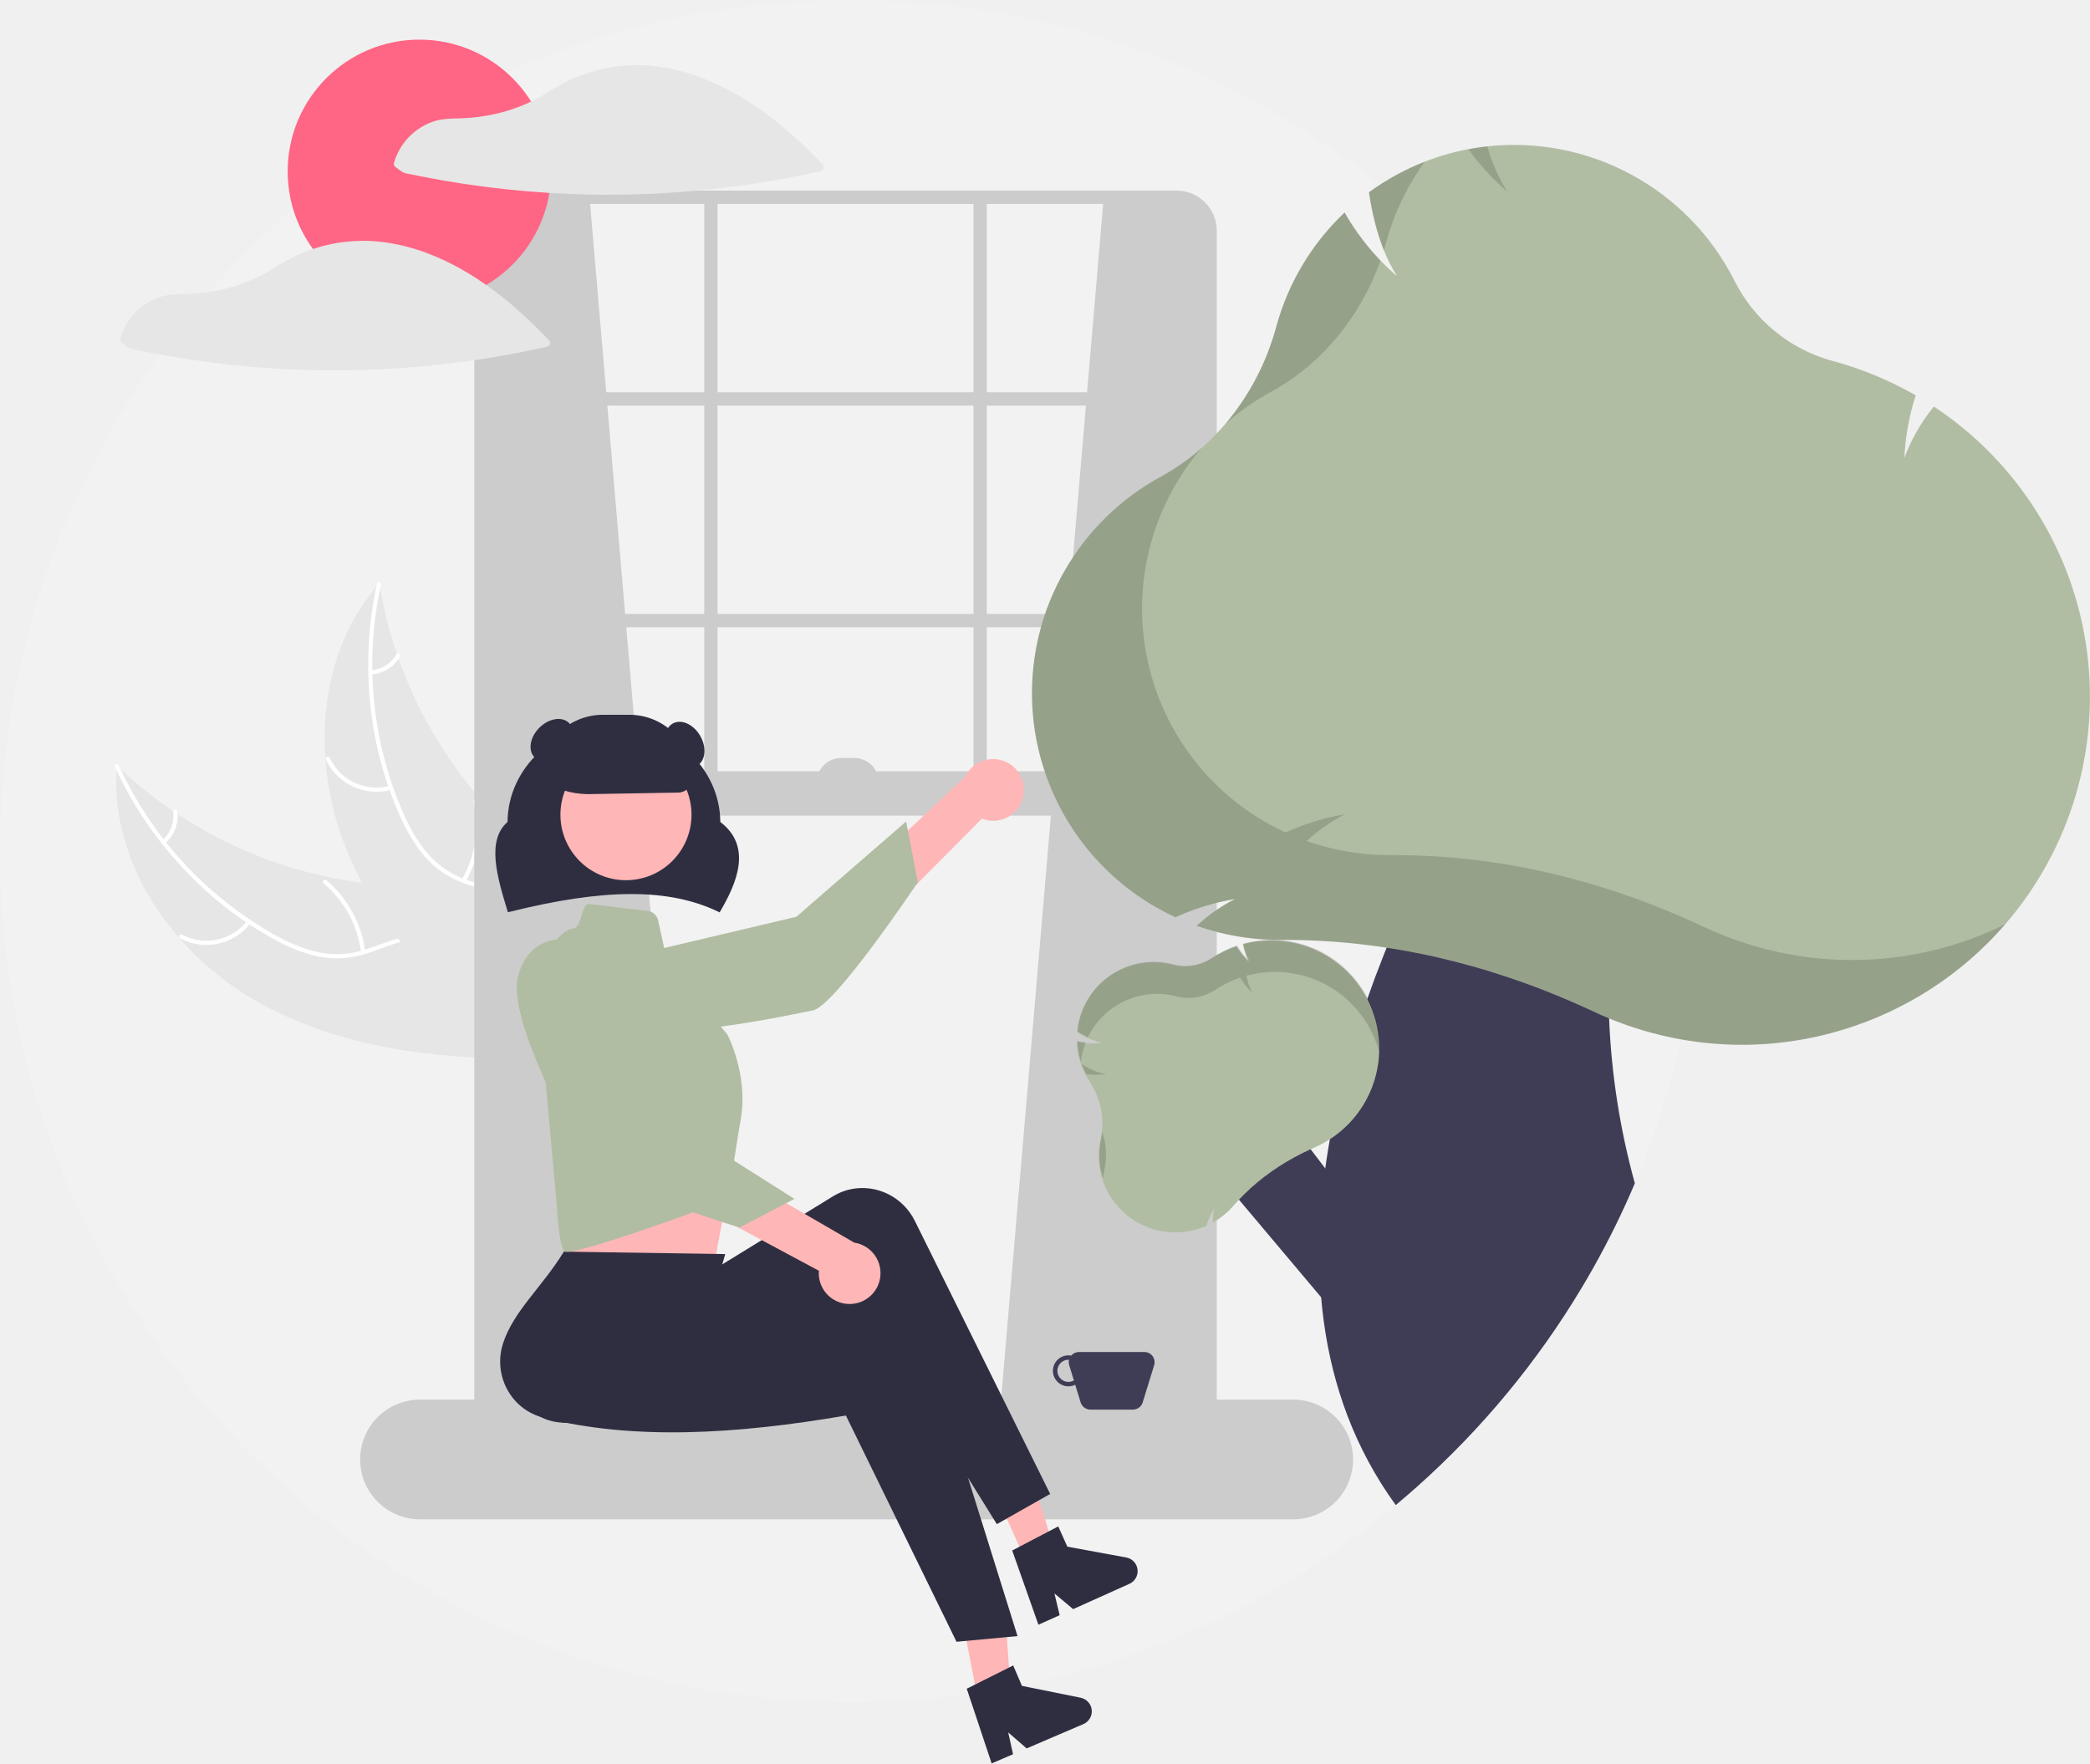
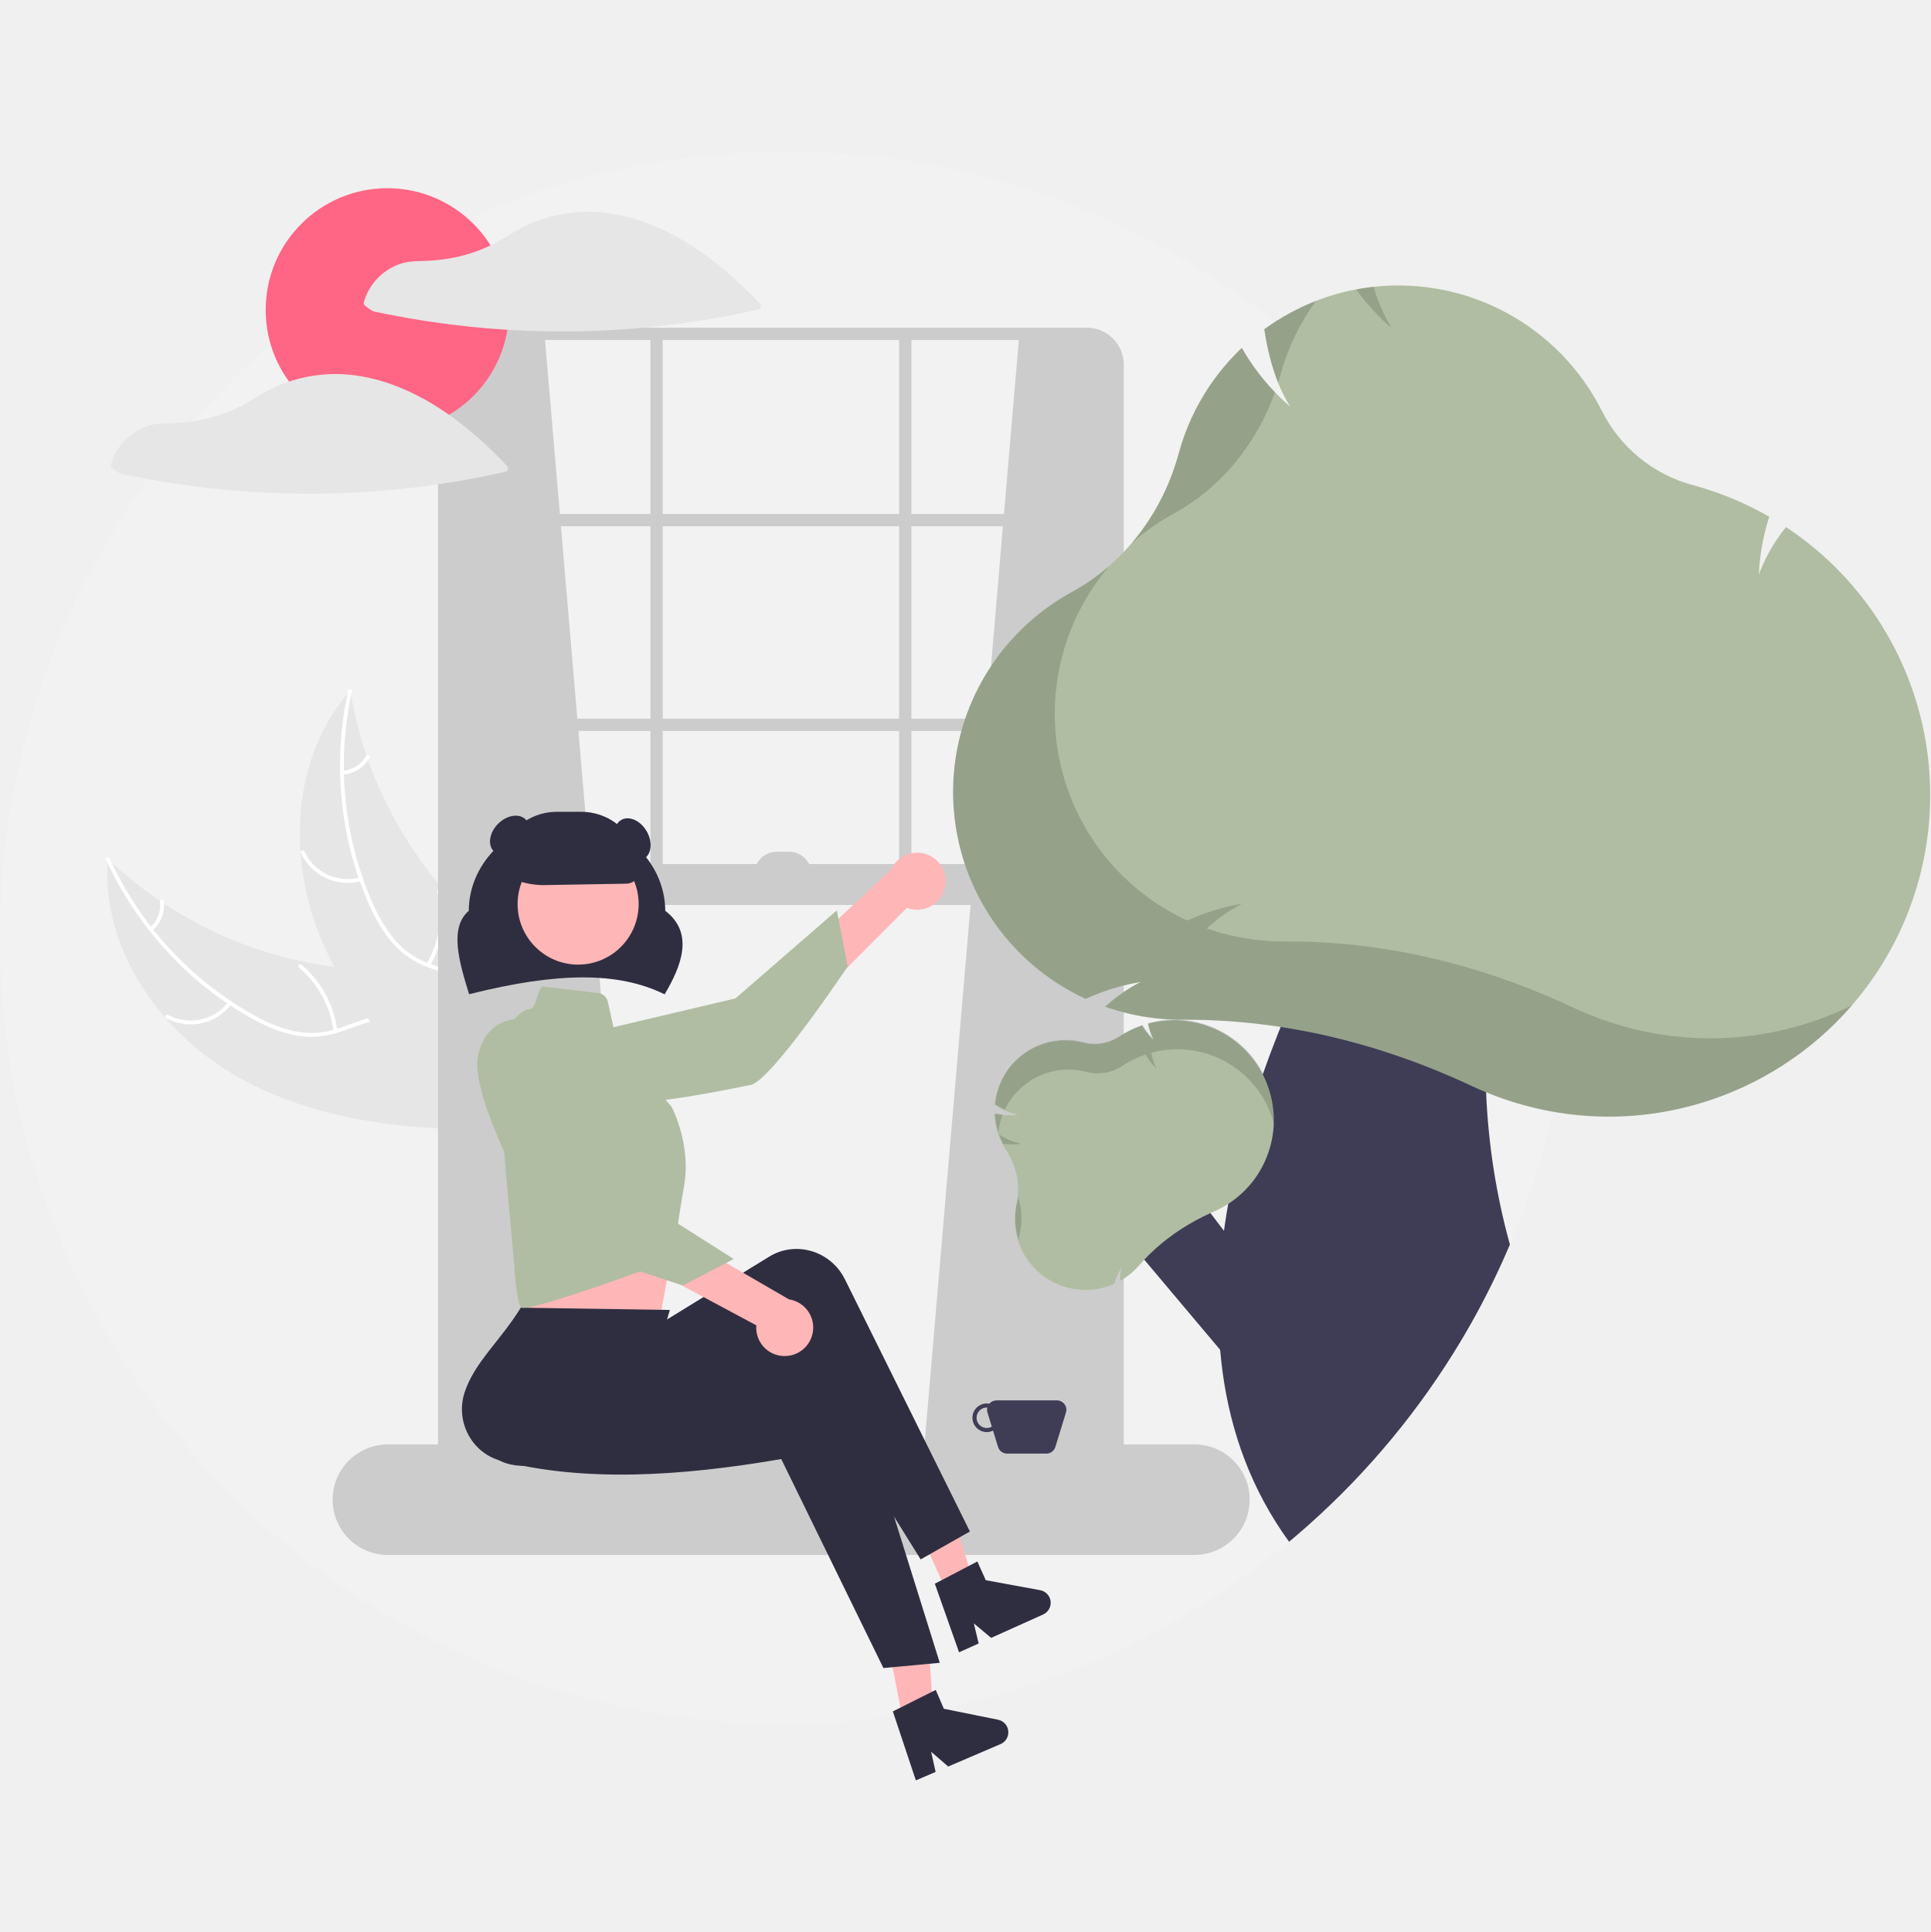
- <svg xmlns="http://www.w3.org/2000/svg" data-name="Layer 1" width="943.001" height="795.629" viewBox="0 0 943.001 795.629">
+ <svg xmlns="http://www.w3.org/2000/svg" data-name="Layer 1" width="800.001" height="800.629" viewBox="0 0 943.001 795.629">
  <path d="M896.499,436.185q0,16.77-1.41,33.2-1.11,12.825-3.03,25.42-2.04,13.335-5,26.35v.01q-1.935,8.565-4.25,16.99a378.355,378.355,0,0,1-16.67,47.92q-2.16,5.085-4.46,10.1a378.585,378.585,0,0,1-19.46,36.94,385.534,385.534,0,0,1-74.35,89.85q-4.74,4.215-9.61,8.29a382.421,382.421,0,0,1-245.76,88.93c-212.08,0-384-171.92-384-384,0-212.08,171.92-384,384-384a382.306,382.306,0,0,1,238.77,83.25q4.77,3.78,9.42,7.73a386.731,386.731,0,0,1,42.23,41.8h.01A382.505,382.505,0,0,1,896.499,436.185Z" transform="translate(-128.4995 -52.18526)" fill="#f2f2f2" />
  <path d="M241.856,502.516c-36.581-21.772-64.19-62.461-60.606-104.878a196.133,196.133,0,0,0,123.333,54.055c17.822,1.053,37.754.369,50.874,12.478,8.163,7.534,11.963,18.878,12.586,29.969.623,11.091-1.599,22.124-3.809,33.011l.761,2.667C322.426,529.978,278.436,524.288,241.856,502.516Z" transform="translate(-128.4995 -52.18526)" fill="#e6e6e6" />
  <path d="M182.142,397.593a167.641,167.641,0,0,0,69.678,76.049c6.587,3.687,13.59,6.854,21.032,8.323a41.405,41.405,0,0,0,21.723-1.721c6.534-2.204,12.963-5.214,19.919-5.791,7.332-.608,14.12,2.221,19.453,7.175,6.525,6.062,10.483,14.107,14.08,22.109,3.994,8.885,8.001,18.176,15.659,24.565.928.774-.328,2.168-1.254,1.396-13.322-11.116-15.497-29.732-26.146-42.824-4.969-6.109-11.809-10.757-19.935-10.635-7.106.107-13.738,3.206-20.334,5.495-6.927,2.403-13.865,3.532-21.178,2.474-7.48-1.081-14.622-3.981-21.274-7.484a162.642,162.642,0,0,1-40.498-30.723A170.614,170.614,0,0,1,180.355,398.165c-.501-1.095,1.29-1.66,1.787-.572Z" transform="translate(-128.4995 -52.18526)" fill="#fff" />
  <path d="M241.624,468.62a25.152,25.152,0,0,1-31.817,6.956c-1.064-.571-.227-2.25.838-1.679a23.29,23.29,0,0,0,29.583-6.531c.727-.964,2.119.296,1.396,1.254Z" transform="translate(-128.4995 -52.18526)" fill="#fff" />
  <path d="M291.41,481.797a48.478,48.478,0,0,0-16.879-31.036c-.925-.777.33-2.172,1.254-1.396A50.424,50.424,0,0,1,293.284,481.697c.148,1.201-1.727,1.294-1.874.1Z" transform="translate(-128.4995 -52.18526)" fill="#fff" />
  <path d="M201.841,431.157a14.237,14.237,0,0,0,4.79-12.632c-.163-1.198,1.712-1.29,1.874-.1a15.954,15.954,0,0,1-5.268,13.986.97.97,0,0,1-1.325.071.943.943,0,0,1-.071-1.325Z" transform="translate(-128.4995 -52.18526)" fill="#fff" />
  <path d="M299.659,315.46c.123.745.246,1.491.383,2.243a187.493,187.493,0,0,0,7.517,29.471c.243.747.501,1.499.765,2.238a197.66,197.66,0,0,0,36.584,62.908,191.952,191.952,0,0,0,20.694,20.552c10.233,8.722,22.022,17.365,28.582,28.626a32.93,32.93,0,0,1,1.871,3.621L368.189,528.683c-.136.113-.258.232-.394.346l-.997,2.589c-.405-.299-.818-.618-1.223-.917-.236-.172-.465-.359-.701-.532-.155-.119-.31-.24-.457-.339-.052-.04-.103-.08-.141-.113-.147-.099-.273-.206-.405-.299q-3.474-2.664-6.923-5.386c-.015-.006-.015-.006-.023-.027-17.484-13.872-33.964-29.326-47.574-46.789-.409-.526-.833-1.057-1.23-1.611a183.167,183.167,0,0,1-16.25-25.087,161.928,161.928,0,0,1-6.968-14.829,134.653,134.653,0,0,1-9.588-40.995c-2.043-28.075,4.916-56.49,22.949-77.632C298.727,316.522,299.182,315.995,299.659,315.46Z" transform="translate(-128.4995 -52.18526)" fill="#e6e6e6" />
  <path d="M300.403,315.957a167.641,167.641,0,0,0,9.848,102.672c3.04,6.91,6.724,13.655,11.782,19.308a41.405,41.405,0,0,0,18.381,11.705c6.544,2.175,13.489,3.641,19.391,7.369,6.22,3.929,9.937,10.274,11.212,17.441,1.56,8.769-.123,17.575-2.069,26.13-2.16,9.498-4.555,19.33-2.287,29.042.275,1.177-1.567,1.534-1.841.359-3.945-16.896,5.527-33.07,4.907-49.934-.29-7.869-2.953-15.699-9.515-20.494-5.738-4.193-12.899-5.711-19.544-7.856-6.977-2.252-13.197-5.528-18.399-10.775-5.322-5.367-9.278-11.982-12.481-18.784a162.642,162.642,0,0,1-13.838-48.913,170.614,170.614,0,0,1,2.683-57.888c.26-1.176,2.029-.549,1.771.619Z" transform="translate(-128.4995 -52.18526)" fill="#fff" />
  <path d="M305.132,408.481A25.152,25.152,0,0,1,275.54,394.879c-.506-1.096,1.174-1.933,1.68-.836a23.29,23.29,0,0,0,27.553,12.596c1.161-.331,1.513,1.512.359,1.841Z" transform="translate(-128.4995 -52.18526)" fill="#fff" />
  <path d="M336.95,448.976a48.477,48.477,0,0,0,5.209-34.943c-.271-1.178,1.571-1.535,1.841-.359a50.424,50.424,0,0,1-5.494,36.35c-.605,1.047-2.158-.006-1.556-1.048Z" transform="translate(-128.4995 -52.18526)" fill="#fff" />
  <path d="M295.923,354.616a14.237,14.237,0,0,0,11.429-7.202c.591-1.055,2.144 0,1.556,1.048a15.954,15.954,0,0,1-12.626,7.995.97.97,0,0,1-1.1-.741.943.943,0,0,1,.741-1.1Z" transform="translate(-128.4995 -52.18526)" fill="#fff" />
  <path d="M394.499,141.185l47,550.192-94,7.068V148.185C358.7,140.774,374.779,139.614,394.499,141.185Z" transform="translate(-128.4995 -52.18526)" fill="#ccc" />
  <path d="M626.499,141.185l-47,550.192,94,7.068V148.185C662.298,140.774,646.22,139.614,626.499,141.185Z" transform="translate(-128.4995 -52.18526)" fill="#ccc" />
  <path d="M659.425,721.185H360.574a18.095,18.095,0,0,1-18.075-18.075V156.26a18.095,18.095,0,0,1,18.075-18.075H659.425A18.095,18.095,0,0,1,677.499,156.26v546.85A18.095,18.095,0,0,1,659.425,721.185Zm-298.851-577A12.088,12.088,0,0,0,348.499,156.26v546.85a12.089,12.089,0,0,0,12.075,12.075H659.425a12.089,12.089,0,0,0,12.075-12.075V156.26a12.088,12.088,0,0,0-12.075-12.075Z" transform="translate(-128.4995 -52.18526)" fill="#ccc" />
  <rect x="217" y="177" width="329" height="6" fill="#ccc" />
  <rect x="217" y="277" width="329" height="6" fill="#ccc" />
  <rect x="317.764" y="89" width="6" height="273" fill="#ccc" />
  <rect x="439.236" y="89" width="6" height="273" fill="#ccc" />
  <path d="M711.999,737.685h-394a27,27,0,0,1,0-54h394a27,27,0,0,1,0,54Z" transform="translate(-128.4995 -52.18526)" fill="#ccc" />
  <rect x="219" y="348" width="327" height="20" fill="#ccc" />
  <path d="M453.194,463.836l-.415-.2c-22.292-10.769-51.483-10.759-94.653.035l-.461.115-.138-.455c-4.567-14.974-9.74-31.934-.021-40.278.136-24.485,21.614-44.368,47.996-44.368,26.376,0,47.851,19.872,47.995,44.351,14.458,11.054,7.567,27.388-.068,40.402Z" transform="translate(-128.4995 -52.18526)" fill="#2f2e41" />
  <path d="M590.206,411.405a13.844,13.844,0,0,1-18.647,10.147l-78.778,79.165L485.753,476.136,563.994,402.621a13.919,13.919,0,0,1,26.212,8.784Z" transform="translate(-128.4995 -52.18526)" fill="#ffb6b6" />
  <path d="M395.507,487.618s-7.147,16.197,10.488,26.185,79.273-3.812,89.274-5.738S542.625,450.237,542.625,450.237l-5.282-27.415-49.54,43.005Z" transform="translate(-128.4995 -52.18526)" fill="#b0bda2" />
  <path d="M382.499,577.185l1,19s-2.952,16.83-.524,20.462c2.409,3.614,68.15,4.07,68.15,4.07s4.344-23.416,8.085-43.913Z" transform="translate(-128.4995 -52.18526)" fill="#ffb6b6" />
  <polygon points="443.014 776.221 456.758 773.445 452.824 717.931 432.54 722.028 443.014 776.221" fill="#ffb6b6" />
  <polygon points="462.701 703.978 475.478 698.233 458.903 645.117 440.045 653.597 462.701 703.978" fill="#ffb6b6" />
  <path d="M602.33,726.235l-24.058,13.622-59.332-95.342c-41.651,28.061-82.381,41.499-123.441,48.67-13.882,2.472-28.035,1.219-30.701-12.91q-.187-.991-.298-1.993c-1.639-15.433,17.558-35.215,19.999-54.097l52.54-3.154,6.479,8.307L504.28,591.982c12.219-7.512,28.291-3.449,35.897,9.076q.602.992,1.118,2.033Z" transform="translate(-128.4995 -52.18526)" fill="#2f2e41" />
  <path d="M587.605,790.372l-27.528,2.558-49.913-102.081c-49.495,8.512-96.19,11.239-136.579.942-13.675-3.438-22.034-17.558-18.67-31.538q.236-.98.545-1.94c4.834-14.748,17.487-25.183,27.456-41.404L455.733,618.016l-8.133,28.062,70.736-9.154c14.225-1.841,27.217,8.456,29.018,22.998q.143,1.152.186,2.313Z" transform="translate(-128.4995 -52.18526)" fill="#2f2e41" />
  <circle cx="282.432" cy="367.57" r="29.568" fill="#ffb6b6" />
  <path d="M393.598,459.997l27.111,3.19a5.532,5.532,0,0,1,4.758,4.313l4.311,19.729,26.877,31.651s9.651,18.096,6.032,38.605-5.21,35.748-5.21,35.748S385.381,620.263,382.968,616.644s-3.196-20.058-3.196-20.058L370.121,489.216S380.979,471.121,387.011,471.121C390.904,470.989,390.405,462.228,393.598,459.997Z" transform="translate(-128.4995 -52.18526)" fill="#b0bda2" />
  <ellipse cx="329.711" cy="539.387" rx="6.884" ry="8.261" fill="#b0bda2" />
  <path d="M564.693,814.113l20.954-10.501,3.949,9.213,26.496,5.356a6.261,6.261,0,0,1,1.227,11.892l-25.601,10.974-8.319-7.222,2.183,9.852-9.653,4.138Z" transform="translate(-128.4995 -52.18526)" fill="#2f2e41" />
  <path d="M585.204,751.744l20.766-10.868,4.111,9.142,26.587,4.889a6.261,6.261,0,0,1,1.436,11.869l-25.404,11.422-8.445-7.074,2.356,9.812-9.578,4.307Z" transform="translate(-128.4995 -52.18526)" fill="#2f2e41" />
  <path d="M394.039,410.48a37.838,37.838,0,0,1-21.826-6.886l-.213-.149v-.26a28.532,28.532,0,0,1,28.5-28.5h12a28.532,28.532,0,0,1,28.5,28.5,6.636,6.636,0,0,1-6.49,6.604l-39.796.686C394.488,410.479,394.263,410.48,394.039,410.48Z" transform="translate(-128.4995 -52.18526)" fill="#2f2e41" />
  <ellipse cx="437.499" cy="388.185" rx="8" ry="11" transform="translate(-263.9783 218.5714) rotate(-30)" fill="#2f2e41" />
  <ellipse cx="377.5" cy="386.185" rx="11" ry="8" transform="translate(-291.0066 327.8583) rotate(-45)" fill="#2f2e41" />
  <path d="M644.838,662.185H615.325a4.57,4.57,0,0,0-3.499,1.617,6.999,6.999,0,1,0,1.806,13.173l2.448,7.954a4.611,4.611,0,0,0,4.408,3.255h19.188a4.611,4.611,0,0,0,4.407-3.255l5.163-16.777A4.612,4.612,0,0,0,644.838,662.185Zm-34.256,13.5a5,5,0,1,1,0-10c.091,0,.176.022.267.027a4.564,4.564,0,0,0,.07,2.441l2.112,6.865A4.937,4.937,0,0,1,610.581,675.685Z" transform="translate(-128.4995 -52.18526)" fill="#3f3d56" />
  <path d="M513.052,640.478a13.844,13.844,0,0,1-15.07-14.951L399.543,572.775,421.074,558.989l92.873,53.858a13.919,13.919,0,0,1-.895,27.63Z" transform="translate(-128.4995 -52.18526)" fill="#ffb6b6" />
  <path d="M384.182,475.832s-17.566-2.2-22.075,17.56,26.396,74.846,31.111,83.874,68.983,28.773,68.983,28.773l24.747-12.926-55.411-35.118Z" transform="translate(-128.4995 -52.18526)" fill="#b0bda2" />
  <path d="M379.5,342h6a11,11,0,0,1,11,11v0a0,0,0,0,1,0,0h-28a0,0,0,0,1,0,0v0A11,11,0,0,1,379.5,342Z" fill="#ccc" />
  <circle cx="189.242" cy="77.324" r="59.442" fill="#ff6584" />
  <path d="M499.738,126.411c-15.731-16.502-34.001-31.557-55.63-39.512a89.414,89.414,0,0,0-18.633-4.682c-.051-.007-.1.003-.15-.001a2.746,2.746,0,0,0-.314-.062,71.725,71.725,0,0,0-26.622,1.607A73.554,73.554,0,0,0,385.993,88.079a108.399,108.399,0,0,0-11.631,6.592,75.653,75.653,0,0,1-25.703,9.589,86.468,86.468,0,0,1-13.805,1.355c-4.018.081-7.807.22-11.613,1.672a27.874,27.874,0,0,0-16.976,18.381,1.807,1.807,0,0,0,.803,1.974c1.03.737,2.034,1.574,3.115,2.231a9.719,9.719,0,0,0,3.043.83q2.58.544,5.167,1.057,9.529,1.888,19.137,3.343,19.442,2.943,39.094,4.146a435.303,435.303,0,0,0,78.685-2.365,436.802,436.802,0,0,0,43.655-7.551A1.764,1.764,0,0,0,499.738,126.411Z" transform="translate(-128.4995 -52.18526)" fill="#e6e6e6" />
  <path d="M320.562,166.155a89.414,89.414,0,0,0-18.632-4.682c-.051-.007-.1.003-.15-.001a2.747,2.747,0,0,0-.314-.062,71.725,71.725,0,0,0-26.622,1.607,73.555,73.555,0,0,0-12.396,4.318,108.4,108.4,0,0,0-11.631,6.592,75.653,75.653,0,0,1-25.703,9.589,86.468,86.468,0,0,1-13.805,1.355c-4.018.081-7.807.22-11.613,1.672A27.874,27.874,0,0,0,182.72,204.923a1.807,1.807,0,0,0,.803,1.974c1.03.737,2.034,1.574,3.115,2.231a9.719,9.719,0,0,0,3.043.83q2.58.544,5.167,1.057,9.529,1.888,19.137,3.343,19.442,2.943,39.094,4.146a435.303,435.303,0,0,0,78.685-2.365,436.803,436.803,0,0,0,43.655-7.551,1.764,1.764,0,0,0,.771-2.922C360.461,189.165,342.191,174.11,320.562,166.155Z" transform="translate(-128.4995 -52.18526)" fill="#e6e6e6" />
  <polygon points="620.723 557.099 575.011 497.048 538.943 517.442 615.374 608.204 620.723 557.099" fill="#3f3d56" />
  <path d="M854.519,511.665a329.337,329.337,0,0,0,11.62,74.41q-2.16,5.085-4.46,10.1a378.585,378.585,0,0,1-19.46,36.94,385.534,385.534,0,0,1-74.35,89.85q-4.74,4.215-9.61,8.29c-18.51-25.52-28.5-53.68-32.45-82.66-.5-3.68-.91-7.4-1.22-11.1v-.02a236.759,236.759,0,0,1-.73-27.04c.01-.72.03-1.45.06-2.18.35-9.64,1.22-19.3,2.53-28.87v-.01c.15-1.1.3-2.2.47-3.3.48-3.3,1.02-6.6,1.61-9.88a400.208,400.208,0,0,1,14.34-55.79v-.01c.17-.53.34-1.05.53-1.57.66-1.98,1.33-3.94,2.02-5.9a3.435,3.435,0,0,1,.16-.45q1.335-3.84,2.73-7.62.375-1.05.78-2.1c1.05-2.81,2.12-5.6,3.21-8.35.34-.88.69-1.76,1.04-2.63.27-.67.53-1.34.81-2v-.01q2.385-5.895,4.83-11.56c4.57-10.62,9.27-20.61,13.85-29.82l.01-.01c19.01-38.13,36.29-62.89,36.29-62.89l64.89,21c-7.74,13.73-13.73,33.98-17.01,57.87a323.067,323.067,0,0,0-2.49,57.3Z" transform="translate(-128.4995 -52.18526)" fill="#3f3d56" />
  <path d="M746.669,505.555c-.38-.89-.81-1.76-1.25-2.63a49.257,49.257,0,0,0-8.71-12c-.52-.53-1.06-1.06-1.62-1.56a48.718,48.718,0,0,0-45.48-11.26l-.04.02-.3.08.07.34a28.28,28.28,0,0,0,1.3,4.65c.15.41.32.8.49,1.19.07.18.16.34.24.52,0,0-.01.01.01.01,0,.01.01.02.01.03.19.37.37.75.57,1.11-.41-.39-.8-.79-1.18-1.2-.37-.38-.71-.78-1.05-1.18a33.147,33.147,0,0,1-3.15-4.34l-.16-.27-.28.11a49.113,49.113,0,0,0-10.72,5.25l-.36.24a21.802,21.802,0,0,1-17.51,2.86,34.718,34.718,0,0,0-27.59,4.51,34.303,34.303,0,0,0-7.18,6.26c-.18.21-.36.43-.54.64-.38.46-.74.93-1.09,1.41a34.263,34.263,0,0,0-6.67,17.23l-.02.23.19.13a29.714,29.714,0,0,0,11.24,4.68,33.63,33.63,0,0,1-7.64.19h-.01a30.941,30.941,0,0,1-3.44-.48l-.21-.04h-.01l-.26-.05.04.48a34.399,34.399,0,0,0,5.57,17.15l.1.14a1.407,1.407,0,0,1,.1.16,35.997,35.997,0,0,1,3.52,6.91,32.918,32.918,0,0,1,1.48,18.91,34.48,34.48,0,0,0,14.12,36.18,34.296,34.296,0,0,0,16.95,5.95c.83.07,1.67.11,2.51.11a34.479,34.479,0,0,0,13.97-2.91l.16-.06.04-.18a33.841,33.841,0,0,1,3.54-7.78,23.575,23.575,0,0,0-.74,5.87v.66l.57-.33c.49-.29.99-.6,1.44-.89a35.226,35.226,0,0,0,7.27-6.32c.83-.96,1.67-1.89,2.55-2.82l.01-.01c1.71-1.82,3.52-3.6,5.4-5.3a100.973,100.973,0,0,1,12.8-9.77,110.307,110.307,0,0,1,14.13-7.68h.01c.55-.26,1.11-.51,1.66-.75a48.741,48.741,0,0,0,7.01-3.76c.08-.05.15-.09.22-.14a48.792,48.792,0,0,0,17.92-60.5Z" transform="translate(-128.4995 -52.18526)" fill="#b0bda2" />
  <path d="M626.777,580.184a34.46,34.46,0,0,0-.619,3.684,34.929,34.929,0,0,1-.782-18.176c.208-.921.364-1.853.486-2.791A32.78,32.78,0,0,1,626.777,580.184Z" transform="translate(-128.4995 -52.18526)" opacity="0.15" />
  <path d="M627.533,536.806a33.631,33.631,0,0,1-8.932.043,34.586,34.586,0,0,1-2.007-4.545A29.305,29.305,0,0,0,627.533,536.806Z" transform="translate(-128.4995 -52.18526)" opacity="0.15" />
  <path d="M618.364,522.484a34.761,34.761,0,0,0-2.161,8.705,34.362,34.362,0,0,1-1.602-8.768l-.025-.48.472.092A33.397,33.397,0,0,0,618.364,522.484Z" transform="translate(-128.4995 -52.18526)" opacity="0.15" />
  <path d="M630.217,491.738a34.632,34.632,0,0,1,27.574-4.516,21.766,21.766,0,0,0,17.52-2.855l.361-.238a48.965,48.965,0,0,1,10.714-5.262l.288-.1.157.26a33.12,33.12,0,0,0,5.376,6.725,25.398,25.398,0,0,1-2.618-7.51l-.068-.346.341-.09a48.721,48.721,0,0,1,61.116,49.7,48.73,48.73,0,0,0-59.715-35.207l-.341.09.068.346a25.399,25.399,0,0,0,2.618,7.51,33.121,33.121,0,0,1-5.376-6.725l-.157-.26-.288.1a48.964,48.964,0,0,0-10.714,5.262l-.361.238a21.766,21.766,0,0,1-17.52,2.855,34.556,34.556,0,0,0-39.8,18.426,41.881,41.881,0,0,1-4.493-2.51l-.196-.124.023-.23A34.418,34.418,0,0,1,630.217,491.738Z" transform="translate(-128.4995 -52.18526)" opacity="0.15" />
  <path d="M1001.979,236.225l-.95-.63-.69.9a81.83,81.83,0,0,0-12.59,22.29,106.752,106.752,0,0,1,4.82-27.29l.3-.93-.86-.49a157.689,157.689,0,0,0-35.5-14.72l-1.35-.36a70.061,70.061,0,0,1-44.15-36.28,111.368,111.368,0,0,0-111.43-60.49h-.01c-.24.02-.49.05-.73.08-.41.04-.81.09-1.21.14-.82.11-1.62.22-2.42.34-.68.1-1.37.21-2.05.33-.36.05-.71.11-1.06.18-.35.06-.71.12-1.06.19h-.01a110.254,110.254,0,0,0-19.66,5.65h-.01v.01l-1.61.63q-2.49,1.02-4.94,2.16c-.37.17-.73.35-1.1.52-.1.05-.21.1-.31.16-1.05.5-2.09,1.02-3.12,1.57-.15.07-.3.15-.45.23l-.96.51q-3.165,1.71-6.22,3.63c-.17.1-.33.2-.5.31-.18.12-.37.24-.55.36-.11.06-.22.14-.33.21-.31.19-.61.39-.91.6-.6.39-1.2.79-1.79,1.2-.61.41-1.21.84-1.81,1.27l-.6.43.11.74c.1.61.19,1.22.3,1.82.1.6.2,1.19.31,1.78.17.99.36,1.97.55,2.92.13.63.25,1.25.39,1.86q.195.945.42,1.89c.29,1.3.6,2.56.93,3.8.16.62.33,1.24.51,1.85.1.37.2.74.31,1.1q.12.375.24.75c.02.08.04.17.07.26a2.406,2.406,0,0,0,.08.25q.165.555.33,1.08c.06.19.12.38.19.56.14.43.29.87.44,1.29.16.48.33.96.5,1.43.04.12.08.23.12.35.03.09.06.18.1.27.04.1.08.21.12.31.17.45.34.91.52,1.36.06.16.12.33.19.49a71.635,71.635,0,0,0,5.95,11.7q-3.885-3.33-7.48-7.06a107.658,107.658,0,0,1-10.2-12.31c-.25-.34-.5-.69-.73-1.04-.47-.67-.93-1.34-1.38-2.02-.48-.7-.94-1.43-1.39-2.15-.3-.48-.6-.97-.89-1.45-.29-.46-.56-.91-.82-1.37l-.78-1.34h-.01v.01l-1.1,1.08c-.44.43-.88.86-1.31,1.29a111.134,111.134,0,0,0-28.27,48.65l-.15.55-.15.57c-.29,1.02-.58,2.01-.89,3.02v.01c-.3,1-.62,2-.96,2.98-.31.93-.63,1.85-.97,2.77q-.165.465-.36.93c-.21.6-.44,1.19-.67,1.79-.11.27-.22.55-.33.82-.27.66-.54,1.32-.81,1.97-.04.1-.09.21-.14.31-.08.2-.17.4-.25.59-.21.48-.43.97-.64,1.45-.15.31-.29.63-.43.94-.06.14-.13.28-.19.42-.37.8-.75,1.59-1.15,2.37-.45.92-.91,1.84-1.4,2.74-.43.84-.88,1.66-1.35,2.48-.81,1.45-1.66,2.89-2.54,4.29-.34.54-.68,1.08-1.03,1.62-.08.13-.16.26-.24.38-.29.47-.59.92-.9,1.38-.21.31-.42.62-.63.92-.35.54-.72,1.06-1.1,1.57-.1.16-.21.31-.32.46-.56.78-1.12,1.54-1.69,2.3-.02.01-.02.02-.03.03-.02,0-.02.01-.03.02-.25.33-.5.66-.76.98-.34.47-.71.93-1.08,1.38-.6.76-1.23,1.53-1.87,2.28-.02.02-.03.04-.05.05a106.528,106.528,0,0,1-10.74,10.92c-.07.06-.12.12-.19.17-.54.47-1.08.94-1.64,1.4q-.345.285-.69.57c-.38.32-.77.64-1.15.93a.793.793,0,0,1-.15.12c-.34.28-.67.54-1.01.8-.41.33-.82.64-1.24.95q-2.97,2.25-6.1,4.25c-.31.21-.64.42-.96.62-.19.12-.38.24-.56.34-.76.47-1.52.93-2.28,1.37-.76.45-1.54.88-2.31,1.3-1.65.9-3.28,1.84-4.87,2.82-.8.5-1.6,1-2.39,1.51q-4.71,3.06-9.07,6.55a110.737,110.737,0,0,0-8.35,7.41q-.495.48-.99.99c-.66.65-1.3,1.31-1.91,1.97-.98,1.01-1.92,2.05-2.85,3.1a112.398,112.398,0,0,0-12.96,18.02,105.926,105.926,0,0,0-5.08,9.89c-1.15,2.53-2.2,5.12-3.15,7.74q-.945,2.625-1.77,5.3c-.27.89-.53,1.79-.78,2.69-.85,3.05-1.56,6.13-2.14,9.22q-.705,3.72-1.14,7.45c-.15,1.25-.27,2.5-.38,3.74q-.386,4.572-.395,9.152a111.31,111.31,0,0,0,3.315,27.178q.735,2.94,1.63,5.85c.3.97.62,1.93.94,2.89q1.215,3.6,2.69,7.13.885,2.115,1.86,4.2a111.616,111.616,0,0,0,15.68,24.56q1.545,1.845,3.19,3.63c.01,0,0,.01,0,.01a110.899,110.899,0,0,0,8.63,8.44h.01q1.815,1.605,3.69,3.11c.01-.01.01,0,.01,0,1.26,1.02,2.53,2,3.83,2.95q.975.705,1.98,1.41,1.965,1.395,4.01,2.69h.01q2.04,1.32,4.14,2.52c2.81,1.61,5.69,3.12,8.65,4.49l.5.23.51-.23a109.461,109.461,0,0,1,14.64-5.37c1.1-.32,2.21-.61,3.31-.89q4.17-1.035,8.4-1.74a69.101,69.101,0,0,0-7.94,4.67c-1.97,1.33-3.91,2.78-5.86,4.38-.65.53-1.3,1.08-1.95,1.64l-1.62,1.4,2.03.67c.74.24,1.48.48,2.22.7,1.01.32,2.01.61,2.99.88q3.21.9,6.46,1.59c.53.11,1.05.22,1.58.33,1.03.2,2.07.4,3.11.58a.687.687,0,0,0,.13.02c1.08.18,2.17.35,3.25.5q3.015.435,6.03.69c.22.03.44.04.67.05.49.04.97.08,1.46.11,1.08.07,2.17.12,3.26.16.08,0,.15.01.23.01.55.02,1.1.04,1.65.05,0,0,0,.01.01,0,.55.01,1.1.02,1.65.02h3.04c.57,0,1.14.01,1.72.01.8,0,1.61.01,2.41.02.21,0,.43.01.65.01,1.28.02,2.56.05,3.84.08.08,0,.16.01.24.01,1.28.04,2.56.08,3.84.14.28.01.56.02.85.04q1.845.075,3.69.18c.35.02.71.05,1.07.07.93.05,1.87.11,2.8.18.55.03,1.09.07,1.64.12,2.22.17,4.43.36,6.65.58.74.06,1.48.14,2.22.22q2.97.315,5.96.69c.89.1,1.78.22,2.67.34.1.01.2.02.3.04,1.1.15,2.19.3,3.29.46.72.1,1.44.21,2.16.32.74.11,1.48.22,2.22.35.4.06.8.13,1.21.2.96.15,1.93.31,2.9.49a2.348,2.348,0,0,1,.26.04c2.06.36,4.13.74,6.19,1.15,1.21.23,2.41.47,3.61.72.94.19,1.88.39,2.82.59.16.03.32.07.48.11a.515.515,0,0,0,.11.02c1.42.31,2.85.63,4.27.97q7.395,1.71,14.77,3.8c1.13.31,2.26.64,3.39.97.48.14.95.28,1.42.42.98.29,1.95.58,2.93.89.86.26,1.73.53,2.59.81.54.17,1.08.34,1.62.52.84.26,1.68.53,2.51.82.71.22,1.41.45,2.11.7,1,.33,2.01.67,3.01,1.03.29.1.59.2.88.31,1.22.42,2.44.85,3.66,1.3,1.19.43,2.38.87,3.56,1.31.82.31,1.64.61,2.45.93.91.35,1.82.7,2.72,1.06,1.3.51,2.61,1.03,3.91,1.56,1.2.48,2.39.97,3.59,1.48.22.09.45.18.67.28,1.04.43,2.08.88,3.11,1.33.67.28,1.33.57,1.99.86q4.32,1.89,8.63,3.91h.01c1.8.85,3.63,1.66,5.47,2.43.43.18.86.36,1.3.53.73.31,1.47.6,2.21.9.48.19.96.38,1.45.56.71.28,1.43.55,2.15.81.76.28,1.51.56,2.28.82.27.1.54.19.82.29.89.3,1.78.6,2.68.89.09.03.18.06.28.09.94.3,1.88.6,2.83.88a2.002,2.002,0,0,0,.23.07c1.02.31,2.06.61,3.09.9,1.52.42,3.05.82,4.58,1.19.28.07.56.14.84.2.82.2,1.63.39,2.45.57.87.2,1.75.38,2.62.56.88.18,1.76.36,2.63.52.47.09.94.18,1.4.26l1.23.21c.85.15,1.7.28,2.56.42a.195.195,0,0,1,.07.01c.97.15,1.93.29,2.9.41.93.13,1.86.24,2.79.35.19.02.39.04.59.06.77.09,1.54.18,2.31.25q.33.03.66.06c.76.07,1.52.14,2.28.19a3.559,3.559,0,0,0,.46.03c.68.06,1.36.11,2.04.14.48.04.95.06,1.43.09.25.01.49.02.74.03.66.04,1.32.06,1.99.08.81.03,1.62.05,2.42.07.97.02,1.95.03,2.92.03h.02c.95,0,1.91-.01,2.86-.03h.36l1.05-.03c.54-.01,1.08-.03,1.61-.05,1.02-.04,2.03-.09,3.04-.15.4-.02.81-.05,1.21-.07.18-.01.37-.03.55-.04.63-.04,1.25-.08,1.88-.13.65-.05,1.31-.11,1.96-.18.84-.08,1.68-.17,2.52-.26.66-.07,1.32-.15,1.97-.23a2.032,2.032,0,0,0,.26-.04c.63-.07,1.26-.15,1.88-.24.74-.1,1.47-.21,2.2-.32.08-.01.15-.02.23-.03,1.26-.2,2.53-.4,3.8-.63,1.33-.24,2.66-.5,3.98-.77.49-.1.97-.21,1.46-.31.27-.06.55-.11.81-.17.41-.09.81-.18,1.21-.28.07-.01.15-.03.22-.04.56-.12,1.11-.26,1.67-.4,1.12-.27,2.22-.55,3.32-.85.49-.12.98-.25,1.45-.38.14-.04.28-.08.41-.12q3.045-.855,6.04-1.81c.88-.28,1.75-.57,2.62-.88q2.805-.96,5.56-2.02c.49-.18.98-.38,1.47-.57.72-.29,1.44-.58,2.15-.87.64-.27,1.28-.54,1.93-.82.32-.13.64-.27.96-.41.96-.42,1.92-.85,2.87-1.28.64-.3,1.27-.59,1.9-.89,1-.48,1.99-.97,2.98-1.46.25-.13.49-.26.73-.38.63-.32,1.26-.65,1.9-.97,1.01-.54,2.02-1.08,3.02-1.64.34-.18.67-.37,1.01-.56q1.65-.93,3.27-1.89,3.585-2.145,7.07-4.48c.58-.38,1.16-.78,1.73-1.17,1.08-.74,2.14-1.5,3.2-2.26.11-.08.21-.16.32-.23.53-.39,1.06-.78,1.59-1.18,1.1-.83,2.19-1.67,3.28-2.53.02-.01.05-.04.08-.06.49-.39.98-.78,1.46-1.17,1.49-1.21,2.96-2.44,4.4-3.71.71-.61,1.41-1.24,2.1-1.87.52-.47,1.04-.94,1.55-1.42,1.03-.97,2.04-1.93,3.04-2.91.5-.48.99-.98,1.49-1.48.49-.5.99-1,1.48-1.51.17-.17.34-.35.51-.53.5-.53,1-1.07,1.5-1.6.43-.46.85-.94,1.28-1.42.72-.8,1.45-1.6,2.16-2.41a1.534,1.534,0,0,1,.12-.13c.04-.05.08-.09.11-.13h-.01a156.932,156.932,0,0,0-31.27-232.97Z" transform="translate(-128.4995 -52.18526)" fill="#b0bda2" />
  <g opacity="0.15">
    <path d="M799.572,118.217a78.596,78.596,0,0,0,8.907,20.32,108.181,108.181,0,0,1-17.443-19.049Q795.277,118.686,799.572,118.217Z" transform="translate(-128.4995 -52.18526)" />
    <path d="M701.994,228.954a111.706,111.706,0,0,0-20.628,14.5,113.721,113.721,0,0,0,22.809-43.249c.053-.191.106-.383.158-.575l.149-.541a111.176,111.176,0,0,1,29.574-49.953l1.109-1.081.782,1.336a108.706,108.706,0,0,0,15.42,20.317C742.296,195.301,724.646,216.603,701.994,228.954Z" transform="translate(-128.4995 -52.18526)" />
    <path d="M754.123,160.839l-.149.541c-.052.191-.105.384-.158.575-.292,1.052-.603,2.097-.923,3.137a115.871,115.871,0,0,1-6.622-25.416l-.116-.738.607-.434a112.161,112.161,0,0,1,24.601-13.373A111.427,111.427,0,0,0,754.123,160.839Z" transform="translate(-128.4995 -52.18526)" />
    <path d="M652.353,267.205a100.592,100.592,0,0,0,18.278-12.831,111.147,111.147,0,0,0,37.395,173.177l.506.233.505-.228a106.629,106.629,0,0,1,26.358-8.004,76.17,76.17,0,0,0-15.751,10.693l-1.618,1.399,2.03.67c1.752.579,3.504,1.112,5.207,1.585a112.223,112.223,0,0,0,30.743,4.113c47.202-.302,94.77,10.61,141.382,32.434a158.832,158.832,0,0,0,24.788,9.161,156.275,156.275,0,0,0,111.103-10.423,157.132,157.132,0,0,1-160.744,48.673,158.831,158.831,0,0,1-24.788-9.161C801.134,486.874,753.566,475.961,706.364,476.263a112.222,112.222,0,0,1-30.743-4.113c-1.703-.473-3.456-1.006-5.207-1.585l-2.03-.67L670.002,468.496a76.17,76.17,0,0,1,15.751-10.693,106.629,106.629,0,0,0-26.358,8.004l-.505.228-.506-.233a111.201,111.201,0,0,1-6.032-198.596Z" transform="translate(-128.4995 -52.18526)" />
  </g>
</svg>
